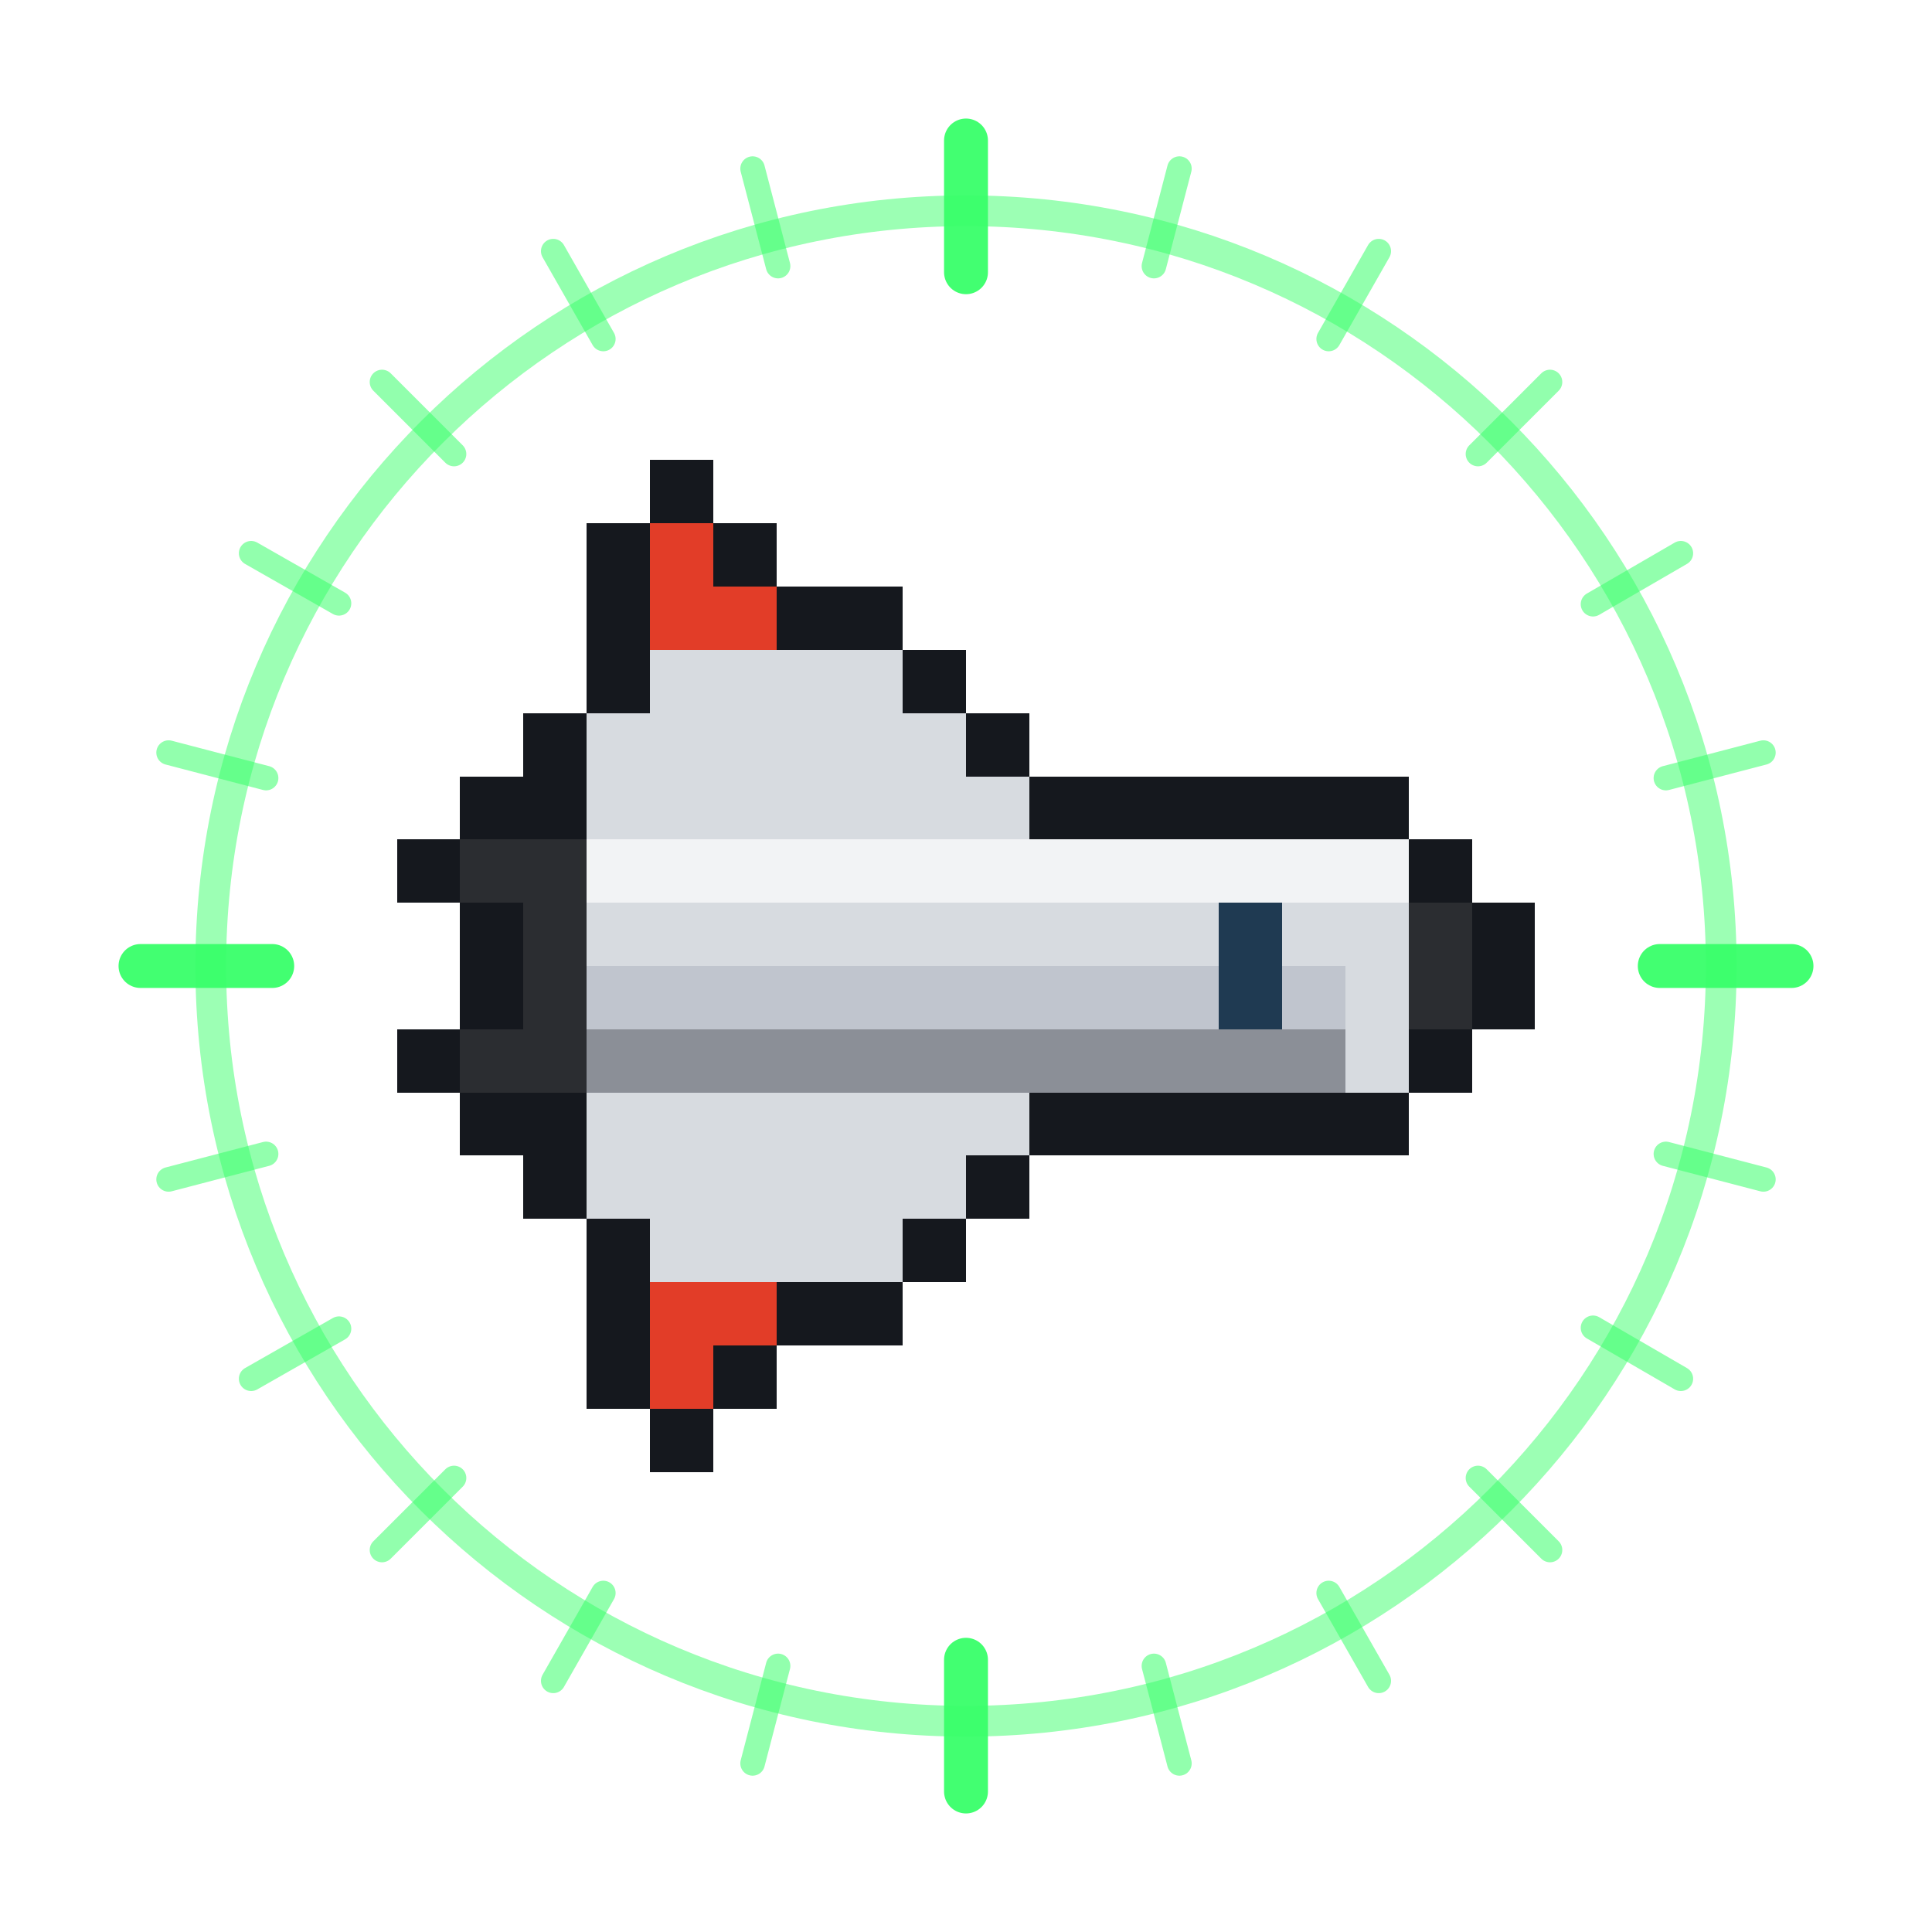
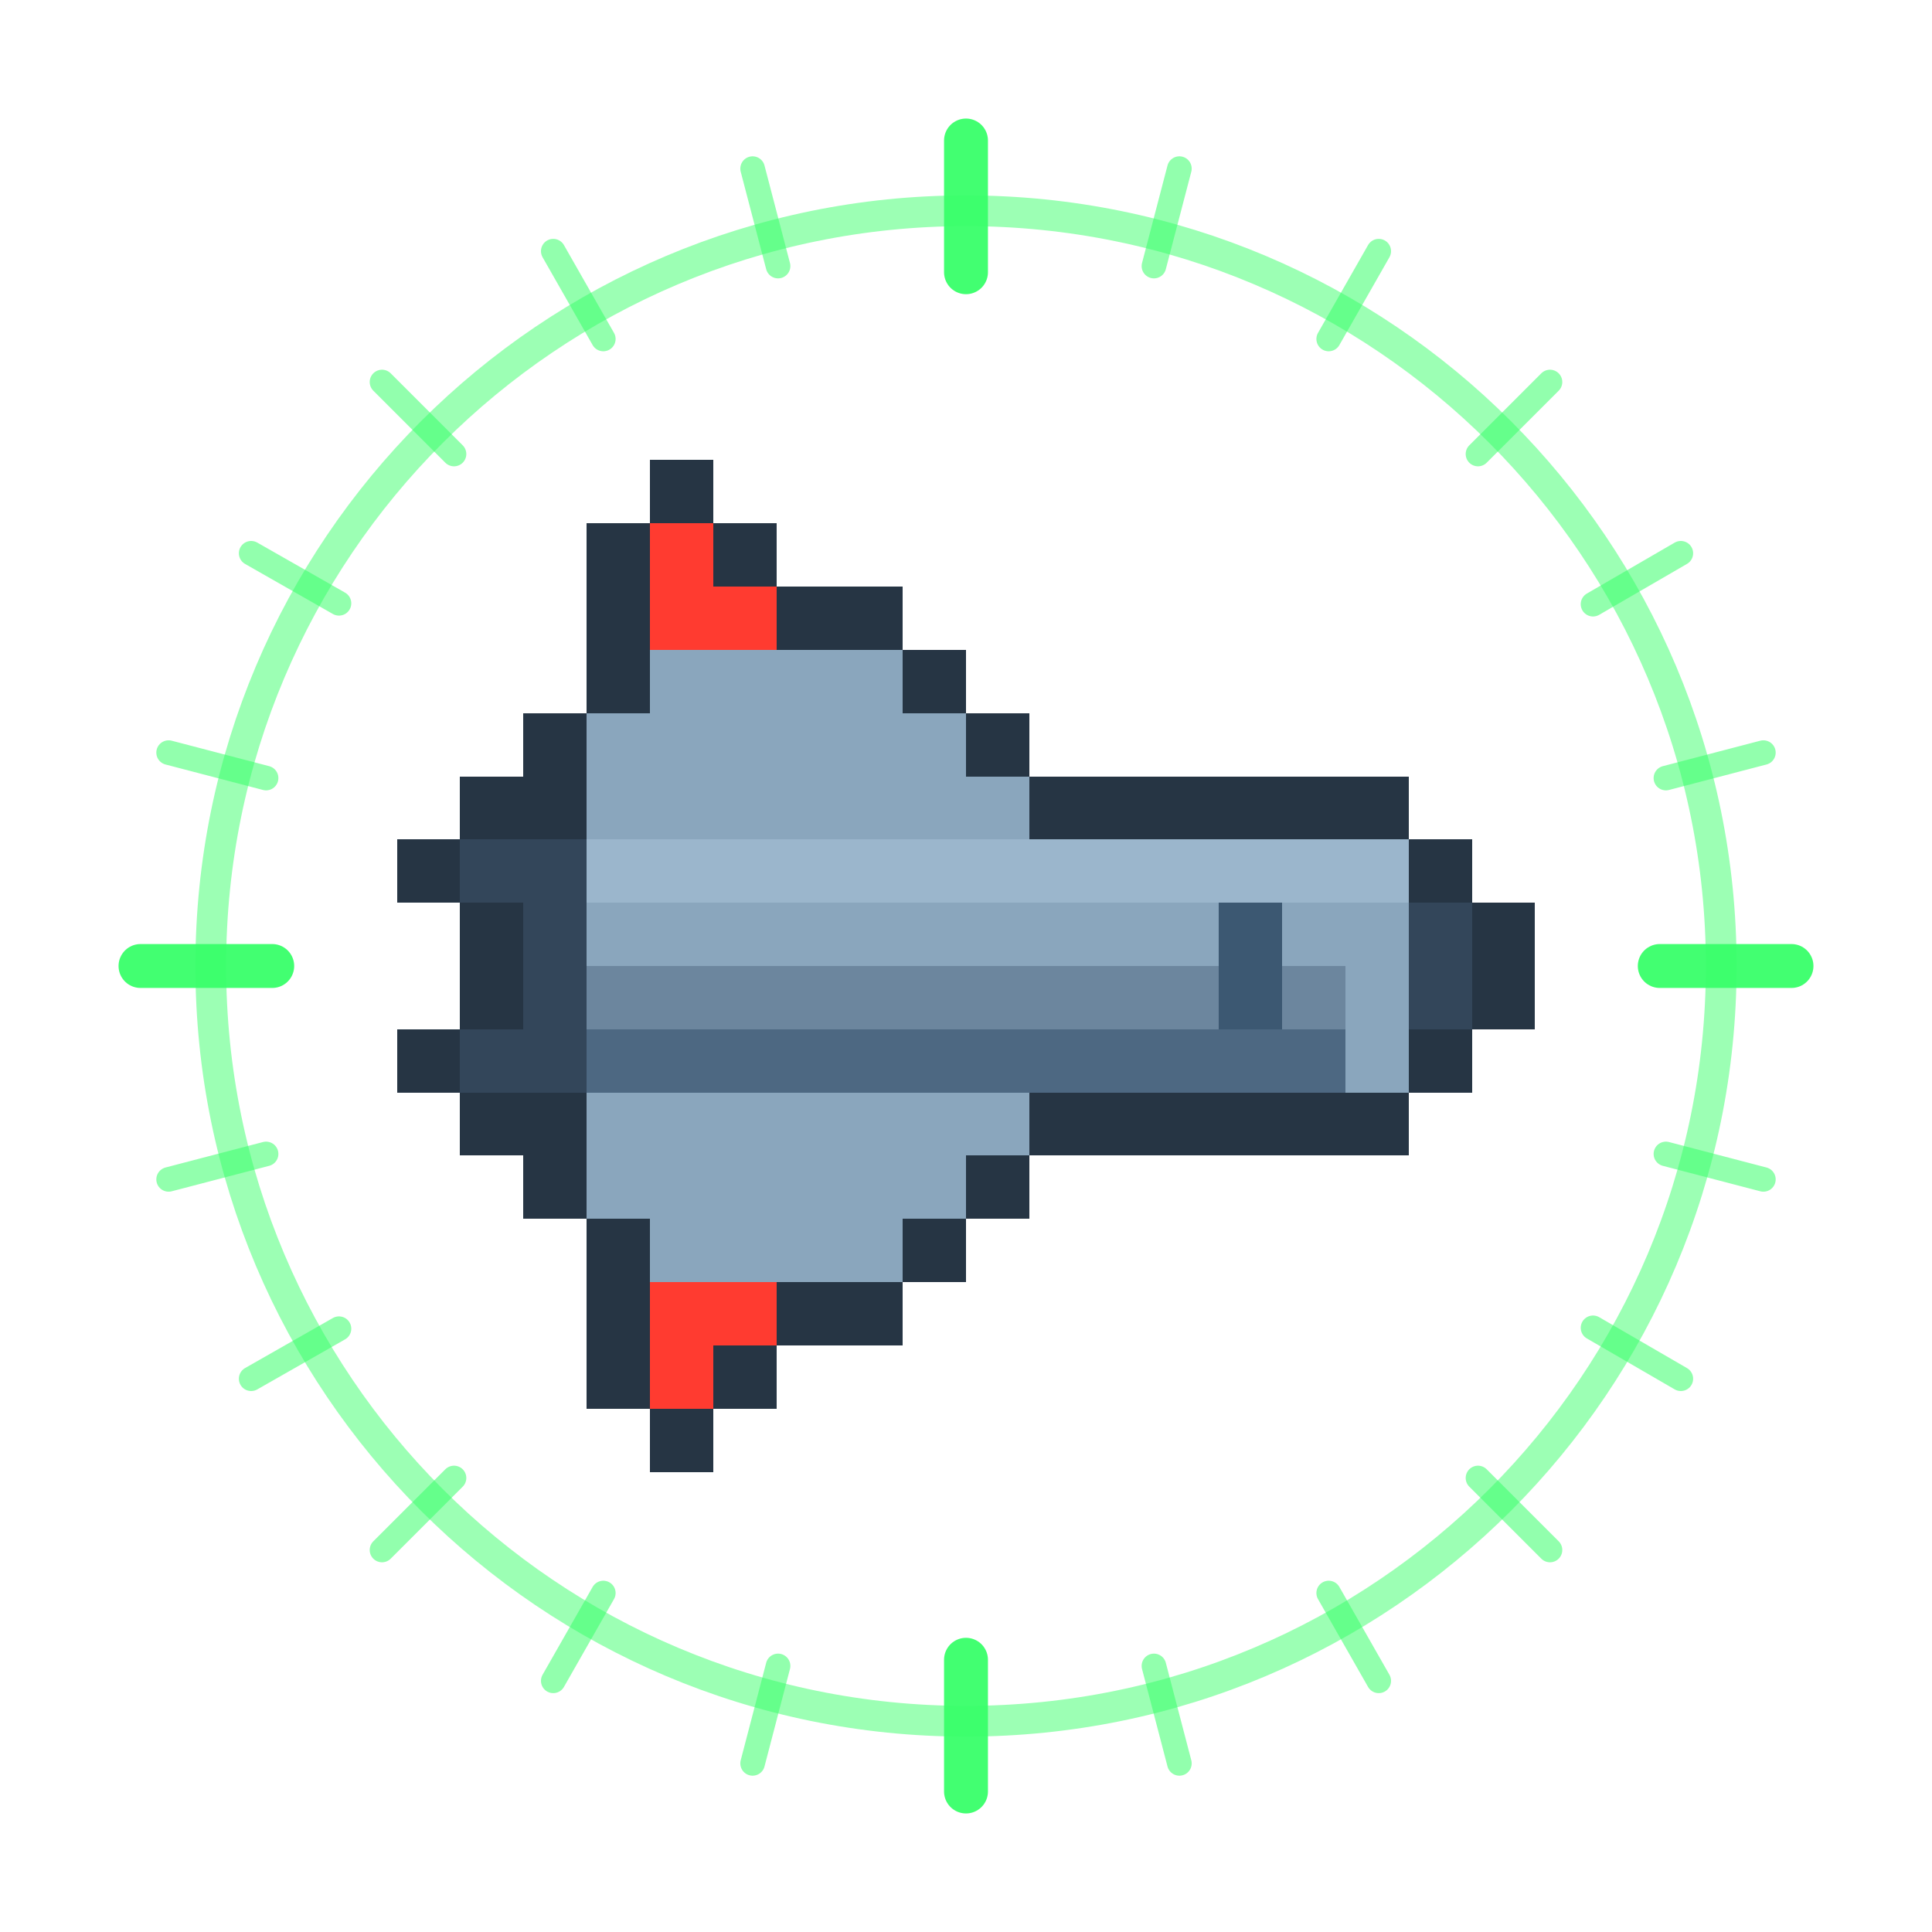
<svg xmlns="http://www.w3.org/2000/svg" viewBox="0 0 22 22">
  <circle cx="11" cy="11" r="8.6" fill="none" stroke="#39ff6a" stroke-width="0.35" opacity="0.5" shape-rendering="geometricPrecision" />
  <g shape-rendering="geometricPrecision">
    <line x1="11.00" y1="1.60" x2="11.00" y2="3.10" stroke="#39ff6a" stroke-width="0.5" stroke-linecap="round" opacity="0.95" />
    <line x1="13.43" y1="1.92" x2="13.14" y2="3.03" stroke="#39ff6a" stroke-width="0.28" stroke-linecap="round" opacity="0.55" />
    <line x1="15.70" y1="2.86" x2="15.13" y2="3.86" stroke="#39ff6a" stroke-width="0.28" stroke-linecap="round" opacity="0.55" />
    <line x1="17.65" y1="4.35" x2="16.83" y2="5.17" stroke="#39ff6a" stroke-width="0.28" stroke-linecap="round" opacity="0.55" />
    <line x1="19.14" y1="6.30" x2="18.14" y2="6.88" stroke="#39ff6a" stroke-width="0.28" stroke-linecap="round" opacity="0.55" />
    <line x1="20.08" y1="8.57" x2="18.97" y2="8.86" stroke="#39ff6a" stroke-width="0.28" stroke-linecap="round" opacity="0.55" />
    <line x1="20.40" y1="11.00" x2="18.90" y2="11.00" stroke="#39ff6a" stroke-width="0.5" stroke-linecap="round" opacity="0.95" />
    <line x1="20.08" y1="13.43" x2="18.97" y2="13.14" stroke="#39ff6a" stroke-width="0.28" stroke-linecap="round" opacity="0.55" />
    <line x1="19.14" y1="15.70" x2="18.14" y2="15.12" stroke="#39ff6a" stroke-width="0.28" stroke-linecap="round" opacity="0.55" />
    <line x1="17.65" y1="17.65" x2="16.83" y2="16.83" stroke="#39ff6a" stroke-width="0.28" stroke-linecap="round" opacity="0.55" />
    <line x1="15.70" y1="19.14" x2="15.13" y2="18.14" stroke="#39ff6a" stroke-width="0.28" stroke-linecap="round" opacity="0.55" />
    <line x1="13.43" y1="20.08" x2="13.14" y2="18.97" stroke="#39ff6a" stroke-width="0.28" stroke-linecap="round" opacity="0.55" />
    <line x1="11.00" y1="20.40" x2="11.00" y2="18.90" stroke="#39ff6a" stroke-width="0.5" stroke-linecap="round" opacity="0.95" />
    <line x1="8.57" y1="20.08" x2="8.86" y2="18.97" stroke="#39ff6a" stroke-width="0.28" stroke-linecap="round" opacity="0.55" />
    <line x1="6.30" y1="19.14" x2="6.87" y2="18.14" stroke="#39ff6a" stroke-width="0.28" stroke-linecap="round" opacity="0.55" />
    <line x1="4.35" y1="17.65" x2="5.17" y2="16.83" stroke="#39ff6a" stroke-width="0.28" stroke-linecap="round" opacity="0.55" />
    <line x1="2.86" y1="15.70" x2="3.86" y2="15.13" stroke="#39ff6a" stroke-width="0.28" stroke-linecap="round" opacity="0.55" />
    <line x1="1.92" y1="13.43" x2="3.03" y2="13.14" stroke="#39ff6a" stroke-width="0.28" stroke-linecap="round" opacity="0.55" />
    <line x1="1.60" y1="11.00" x2="3.10" y2="11.00" stroke="#39ff6a" stroke-width="0.5" stroke-linecap="round" opacity="0.95" />
    <line x1="1.92" y1="8.57" x2="3.03" y2="8.86" stroke="#39ff6a" stroke-width="0.28" stroke-linecap="round" opacity="0.55" />
    <line x1="2.86" y1="6.30" x2="3.86" y2="6.87" stroke="#39ff6a" stroke-width="0.28" stroke-linecap="round" opacity="0.55" />
    <line x1="4.35" y1="4.35" x2="5.17" y2="5.17" stroke="#39ff6a" stroke-width="0.28" stroke-linecap="round" opacity="0.55" />
    <line x1="6.30" y1="2.86" x2="6.87" y2="3.86" stroke="#39ff6a" stroke-width="0.28" stroke-linecap="round" opacity="0.55" />
    <line x1="8.57" y1="1.92" x2="8.86" y2="3.03" stroke="#39ff6a" stroke-width="0.28" stroke-linecap="round" opacity="0.55" />
  </g>
  <g transform="translate(4.520,5.240) scale(0.72)" shape-rendering="crispEdges">
-     <rect x="4" y="0" width="1" height="1" fill="#15181e" />
-     <rect x="3" y="1" width="1" height="1" fill="#15181e" />
-     <rect x="4" y="1" width="1" height="1" fill="#e23d28" />
-     <rect x="5" y="1" width="1" height="1" fill="#15181e" />
-     <rect x="3" y="2" width="1" height="1" fill="#15181e" />
-     <rect x="4" y="2" width="1" height="1" fill="#e23d28" />
-     <rect x="5" y="2" width="1" height="1" fill="#e23d28" />
-     <rect x="6" y="2" width="1" height="1" fill="#15181e" />
-     <rect x="7" y="2" width="1" height="1" fill="#15181e" />
-     <rect x="3" y="3" width="1" height="1" fill="#15181e" />
-     <rect x="4" y="3" width="1" height="1" fill="#d7dbe0" />
-     <rect x="5" y="3" width="1" height="1" fill="#d7dbe0" />
-     <rect x="6" y="3" width="1" height="1" fill="#d7dbe0" />
-     <rect x="7" y="3" width="1" height="1" fill="#d7dbe0" />
-     <rect x="8" y="3" width="1" height="1" fill="#15181e" />
-     <rect x="2" y="4" width="1" height="1" fill="#15181e" />
-     <rect x="3" y="4" width="1" height="1" fill="#d7dbe0" />
-     <rect x="4" y="4" width="1" height="1" fill="#d7dbe0" />
-     <rect x="5" y="4" width="1" height="1" fill="#d7dbe0" />
-     <rect x="6" y="4" width="1" height="1" fill="#d7dbe0" />
-     <rect x="7" y="4" width="1" height="1" fill="#d7dbe0" />
-     <rect x="8" y="4" width="1" height="1" fill="#d7dbe0" />
-     <rect x="9" y="4" width="1" height="1" fill="#15181e" />
-     <rect x="1" y="5" width="1" height="1" fill="#15181e" />
-     <rect x="2" y="5" width="1" height="1" fill="#15181e" />
-     <rect x="3" y="5" width="1" height="1" fill="#d7dbe0" />
-     <rect x="4" y="5" width="1" height="1" fill="#d7dbe0" />
-     <rect x="5" y="5" width="1" height="1" fill="#d7dbe0" />
-     <rect x="6" y="5" width="1" height="1" fill="#d7dbe0" />
-     <rect x="7" y="5" width="1" height="1" fill="#d7dbe0" />
-     <rect x="8" y="5" width="1" height="1" fill="#d7dbe0" />
-     <rect x="9" y="5" width="1" height="1" fill="#d7dbe0" />
-     <rect x="10" y="5" width="1" height="1" fill="#15181e" />
-     <rect x="11" y="5" width="1" height="1" fill="#15181e" />
-     <rect x="12" y="5" width="1" height="1" fill="#15181e" />
-     <rect x="13" y="5" width="1" height="1" fill="#15181e" />
-     <rect x="14" y="5" width="1" height="1" fill="#15181e" />
-     <rect x="15" y="5" width="1" height="1" fill="#15181e" />
-     <rect x="0" y="6" width="1" height="1" fill="#15181e" />
-     <rect x="1" y="6" width="1" height="1" fill="#2b2d31" />
-     <rect x="2" y="6" width="1" height="1" fill="#2b2d31" />
-     <rect x="3" y="6" width="1" height="1" fill="#f2f3f5" />
-     <rect x="4" y="6" width="1" height="1" fill="#f2f3f5" />
-     <rect x="5" y="6" width="1" height="1" fill="#f2f3f5" />
-     <rect x="6" y="6" width="1" height="1" fill="#f2f3f5" />
-     <rect x="7" y="6" width="1" height="1" fill="#f2f3f5" />
-     <rect x="8" y="6" width="1" height="1" fill="#f2f3f5" />
-     <rect x="9" y="6" width="1" height="1" fill="#f2f3f5" />
-     <rect x="10" y="6" width="1" height="1" fill="#f2f3f5" />
-     <rect x="11" y="6" width="1" height="1" fill="#f2f3f5" />
-     <rect x="12" y="6" width="1" height="1" fill="#f2f3f5" />
-     <rect x="13" y="6" width="1" height="1" fill="#f2f3f5" />
-     <rect x="14" y="6" width="1" height="1" fill="#f2f3f5" />
-     <rect x="15" y="6" width="1" height="1" fill="#f2f3f5" />
-     <rect x="16" y="6" width="1" height="1" fill="#15181e" />
-     <rect x="1" y="7" width="1" height="1" fill="#15181e" />
-     <rect x="2" y="7" width="1" height="1" fill="#2b2d31" />
-     <rect x="3" y="7" width="1" height="1" fill="#d7dbe0" />
-     <rect x="4" y="7" width="1" height="1" fill="#d7dbe0" />
-     <rect x="5" y="7" width="1" height="1" fill="#d7dbe0" />
-     <rect x="6" y="7" width="1" height="1" fill="#d7dbe0" />
-     <rect x="7" y="7" width="1" height="1" fill="#d7dbe0" />
-     <rect x="8" y="7" width="1" height="1" fill="#d7dbe0" />
-     <rect x="9" y="7" width="1" height="1" fill="#d7dbe0" />
-     <rect x="10" y="7" width="1" height="1" fill="#d7dbe0" />
-     <rect x="11" y="7" width="1" height="1" fill="#d7dbe0" />
-     <rect x="12" y="7" width="1" height="1" fill="#d7dbe0" />
-     <rect x="13" y="7" width="1" height="1" fill="#1f3a52" />
-     <rect x="14" y="7" width="1" height="1" fill="#d7dbe0" />
-     <rect x="15" y="7" width="1" height="1" fill="#d7dbe0" />
-     <rect x="16" y="7" width="1" height="1" fill="#2b2d31" />
-     <rect x="17" y="7" width="1" height="1" fill="#15181e" />
-     <rect x="1" y="8" width="1" height="1" fill="#15181e" />
-     <rect x="2" y="8" width="1" height="1" fill="#2b2d31" />
-     <rect x="3" y="8" width="1" height="1" fill="#c0c5ce" />
-     <rect x="4" y="8" width="1" height="1" fill="#c0c5ce" />
-     <rect x="5" y="8" width="1" height="1" fill="#c0c5ce" />
-     <rect x="6" y="8" width="1" height="1" fill="#c0c5ce" />
-     <rect x="7" y="8" width="1" height="1" fill="#c0c5ce" />
-     <rect x="8" y="8" width="1" height="1" fill="#c0c5ce" />
-     <rect x="9" y="8" width="1" height="1" fill="#c0c5ce" />
-     <rect x="10" y="8" width="1" height="1" fill="#c0c5ce" />
-     <rect x="11" y="8" width="1" height="1" fill="#c0c5ce" />
-     <rect x="12" y="8" width="1" height="1" fill="#c0c5ce" />
-     <rect x="13" y="8" width="1" height="1" fill="#1f3a52" />
-     <rect x="14" y="8" width="1" height="1" fill="#c0c5ce" />
-     <rect x="15" y="8" width="1" height="1" fill="#d7dbe0" />
-     <rect x="16" y="8" width="1" height="1" fill="#2b2d31" />
-     <rect x="17" y="8" width="1" height="1" fill="#15181e" />
-     <rect x="0" y="9" width="1" height="1" fill="#15181e" />
-     <rect x="1" y="9" width="1" height="1" fill="#2b2d31" />
-     <rect x="2" y="9" width="1" height="1" fill="#2b2d31" />
-     <rect x="3" y="9" width="1" height="1" fill="#8b8f97" />
-     <rect x="4" y="9" width="1" height="1" fill="#8b8f97" />
-     <rect x="5" y="9" width="1" height="1" fill="#8b8f97" />
-     <rect x="6" y="9" width="1" height="1" fill="#8b8f97" />
-     <rect x="7" y="9" width="1" height="1" fill="#8b8f97" />
-     <rect x="8" y="9" width="1" height="1" fill="#8b8f97" />
-     <rect x="9" y="9" width="1" height="1" fill="#8b8f97" />
-     <rect x="10" y="9" width="1" height="1" fill="#8b8f97" />
-     <rect x="11" y="9" width="1" height="1" fill="#8b8f97" />
-     <rect x="12" y="9" width="1" height="1" fill="#8b8f97" />
-     <rect x="13" y="9" width="1" height="1" fill="#8b8f97" />
-     <rect x="14" y="9" width="1" height="1" fill="#8b8f97" />
-     <rect x="15" y="9" width="1" height="1" fill="#d7dbe0" />
-     <rect x="16" y="9" width="1" height="1" fill="#15181e" />
-     <rect x="1" y="10" width="1" height="1" fill="#15181e" />
-     <rect x="2" y="10" width="1" height="1" fill="#15181e" />
-     <rect x="3" y="10" width="1" height="1" fill="#d7dbe0" />
-     <rect x="4" y="10" width="1" height="1" fill="#d7dbe0" />
-     <rect x="5" y="10" width="1" height="1" fill="#d7dbe0" />
-     <rect x="6" y="10" width="1" height="1" fill="#d7dbe0" />
-     <rect x="7" y="10" width="1" height="1" fill="#d7dbe0" />
-     <rect x="8" y="10" width="1" height="1" fill="#d7dbe0" />
-     <rect x="9" y="10" width="1" height="1" fill="#d7dbe0" />
-     <rect x="10" y="10" width="1" height="1" fill="#15181e" />
-     <rect x="11" y="10" width="1" height="1" fill="#15181e" />
-     <rect x="12" y="10" width="1" height="1" fill="#15181e" />
-     <rect x="13" y="10" width="1" height="1" fill="#15181e" />
-     <rect x="14" y="10" width="1" height="1" fill="#15181e" />
-     <rect x="15" y="10" width="1" height="1" fill="#15181e" />
-     <rect x="2" y="11" width="1" height="1" fill="#15181e" />
-     <rect x="3" y="11" width="1" height="1" fill="#d7dbe0" />
-     <rect x="4" y="11" width="1" height="1" fill="#d7dbe0" />
-     <rect x="5" y="11" width="1" height="1" fill="#d7dbe0" />
-     <rect x="6" y="11" width="1" height="1" fill="#d7dbe0" />
-     <rect x="7" y="11" width="1" height="1" fill="#d7dbe0" />
-     <rect x="8" y="11" width="1" height="1" fill="#d7dbe0" />
-     <rect x="9" y="11" width="1" height="1" fill="#15181e" />
-     <rect x="3" y="12" width="1" height="1" fill="#15181e" />
-     <rect x="4" y="12" width="1" height="1" fill="#d7dbe0" />
-     <rect x="5" y="12" width="1" height="1" fill="#d7dbe0" />
-     <rect x="6" y="12" width="1" height="1" fill="#d7dbe0" />
-     <rect x="7" y="12" width="1" height="1" fill="#d7dbe0" />
-     <rect x="8" y="12" width="1" height="1" fill="#15181e" />
-     <rect x="3" y="13" width="1" height="1" fill="#15181e" />
-     <rect x="4" y="13" width="1" height="1" fill="#e23d28" />
-     <rect x="5" y="13" width="1" height="1" fill="#e23d28" />
-     <rect x="6" y="13" width="1" height="1" fill="#15181e" />
-     <rect x="7" y="13" width="1" height="1" fill="#15181e" />
-     <rect x="3" y="14" width="1" height="1" fill="#15181e" />
-     <rect x="4" y="14" width="1" height="1" fill="#e23d28" />
-     <rect x="5" y="14" width="1" height="1" fill="#15181e" />
-     <rect x="4" y="15" width="1" height="1" fill="#15181e" />
+     <rect x="4" y="0" width="1" height="1" fill="#263544" />
+     <rect x="3" y="1" width="1" height="1" fill="#263544" />
+     <rect x="4" y="1" width="1" height="1" fill="#ff3b30" />
+     <rect x="5" y="1" width="1" height="1" fill="#263544" />
+     <rect x="3" y="2" width="1" height="1" fill="#263544" />
+     <rect x="4" y="2" width="1" height="1" fill="#ff3b30" />
+     <rect x="5" y="2" width="1" height="1" fill="#ff3b30" />
+     <rect x="6" y="2" width="1" height="1" fill="#263544" />
+     <rect x="7" y="2" width="1" height="1" fill="#263544" />
+     <rect x="3" y="3" width="1" height="1" fill="#263544" />
+     <rect x="4" y="3" width="1" height="1" fill="#8aa6bd" />
+     <rect x="5" y="3" width="1" height="1" fill="#8aa6bd" />
+     <rect x="6" y="3" width="1" height="1" fill="#8aa6bd" />
+     <rect x="7" y="3" width="1" height="1" fill="#8aa6bd" />
+     <rect x="8" y="3" width="1" height="1" fill="#263544" />
+     <rect x="2" y="4" width="1" height="1" fill="#263544" />
+     <rect x="3" y="4" width="1" height="1" fill="#8aa6bd" />
+     <rect x="4" y="4" width="1" height="1" fill="#8aa6bd" />
+     <rect x="5" y="4" width="1" height="1" fill="#8aa6bd" />
+     <rect x="6" y="4" width="1" height="1" fill="#8aa6bd" />
+     <rect x="7" y="4" width="1" height="1" fill="#8aa6bd" />
+     <rect x="8" y="4" width="1" height="1" fill="#8aa6bd" />
+     <rect x="9" y="4" width="1" height="1" fill="#263544" />
+     <rect x="1" y="5" width="1" height="1" fill="#263544" />
+     <rect x="2" y="5" width="1" height="1" fill="#263544" />
+     <rect x="3" y="5" width="1" height="1" fill="#8aa6bd" />
+     <rect x="4" y="5" width="1" height="1" fill="#8aa6bd" />
+     <rect x="5" y="5" width="1" height="1" fill="#8aa6bd" />
+     <rect x="6" y="5" width="1" height="1" fill="#8aa6bd" />
+     <rect x="7" y="5" width="1" height="1" fill="#8aa6bd" />
+     <rect x="8" y="5" width="1" height="1" fill="#8aa6bd" />
+     <rect x="9" y="5" width="1" height="1" fill="#8aa6bd" />
+     <rect x="10" y="5" width="1" height="1" fill="#263544" />
+     <rect x="11" y="5" width="1" height="1" fill="#263544" />
+     <rect x="12" y="5" width="1" height="1" fill="#263544" />
+     <rect x="13" y="5" width="1" height="1" fill="#263544" />
+     <rect x="14" y="5" width="1" height="1" fill="#263544" />
+     <rect x="15" y="5" width="1" height="1" fill="#263544" />
+     <rect x="0" y="6" width="1" height="1" fill="#263544" />
+     <rect x="1" y="6" width="1" height="1" fill="#33465a" />
+     <rect x="2" y="6" width="1" height="1" fill="#33465a" />
+     <rect x="3" y="6" width="1" height="1" fill="#9bb6cc" />
+     <rect x="4" y="6" width="1" height="1" fill="#9bb6cc" />
+     <rect x="5" y="6" width="1" height="1" fill="#9bb6cc" />
+     <rect x="6" y="6" width="1" height="1" fill="#9bb6cc" />
+     <rect x="7" y="6" width="1" height="1" fill="#9bb6cc" />
+     <rect x="8" y="6" width="1" height="1" fill="#9bb6cc" />
+     <rect x="9" y="6" width="1" height="1" fill="#9bb6cc" />
+     <rect x="10" y="6" width="1" height="1" fill="#9bb6cc" />
+     <rect x="11" y="6" width="1" height="1" fill="#9bb6cc" />
+     <rect x="12" y="6" width="1" height="1" fill="#9bb6cc" />
+     <rect x="13" y="6" width="1" height="1" fill="#9bb6cc" />
+     <rect x="14" y="6" width="1" height="1" fill="#9bb6cc" />
+     <rect x="15" y="6" width="1" height="1" fill="#9bb6cc" />
+     <rect x="16" y="6" width="1" height="1" fill="#263544" />
+     <rect x="1" y="7" width="1" height="1" fill="#263544" />
+     <rect x="2" y="7" width="1" height="1" fill="#33465a" />
+     <rect x="3" y="7" width="1" height="1" fill="#8aa6bd" />
+     <rect x="4" y="7" width="1" height="1" fill="#8aa6bd" />
+     <rect x="5" y="7" width="1" height="1" fill="#8aa6bd" />
+     <rect x="6" y="7" width="1" height="1" fill="#8aa6bd" />
+     <rect x="7" y="7" width="1" height="1" fill="#8aa6bd" />
+     <rect x="8" y="7" width="1" height="1" fill="#8aa6bd" />
+     <rect x="9" y="7" width="1" height="1" fill="#8aa6bd" />
+     <rect x="10" y="7" width="1" height="1" fill="#8aa6bd" />
+     <rect x="11" y="7" width="1" height="1" fill="#8aa6bd" />
+     <rect x="12" y="7" width="1" height="1" fill="#8aa6bd" />
+     <rect x="13" y="7" width="1" height="1" fill="#3c5872" />
+     <rect x="14" y="7" width="1" height="1" fill="#8aa6bd" />
+     <rect x="15" y="7" width="1" height="1" fill="#8aa6bd" />
+     <rect x="16" y="7" width="1" height="1" fill="#33465a" />
+     <rect x="17" y="7" width="1" height="1" fill="#263544" />
+     <rect x="1" y="8" width="1" height="1" fill="#263544" />
+     <rect x="2" y="8" width="1" height="1" fill="#33465a" />
+     <rect x="3" y="8" width="1" height="1" fill="#6c869e" />
+     <rect x="4" y="8" width="1" height="1" fill="#6c869e" />
+     <rect x="5" y="8" width="1" height="1" fill="#6c869e" />
+     <rect x="6" y="8" width="1" height="1" fill="#6c869e" />
+     <rect x="7" y="8" width="1" height="1" fill="#6c869e" />
+     <rect x="8" y="8" width="1" height="1" fill="#6c869e" />
+     <rect x="9" y="8" width="1" height="1" fill="#6c869e" />
+     <rect x="10" y="8" width="1" height="1" fill="#6c869e" />
+     <rect x="11" y="8" width="1" height="1" fill="#6c869e" />
+     <rect x="12" y="8" width="1" height="1" fill="#6c869e" />
+     <rect x="13" y="8" width="1" height="1" fill="#3c5872" />
+     <rect x="14" y="8" width="1" height="1" fill="#6c869e" />
+     <rect x="15" y="8" width="1" height="1" fill="#8aa6bd" />
+     <rect x="16" y="8" width="1" height="1" fill="#33465a" />
+     <rect x="17" y="8" width="1" height="1" fill="#263544" />
+     <rect x="0" y="9" width="1" height="1" fill="#263544" />
+     <rect x="1" y="9" width="1" height="1" fill="#33465a" />
+     <rect x="2" y="9" width="1" height="1" fill="#33465a" />
+     <rect x="3" y="9" width="1" height="1" fill="#4d6882" />
+     <rect x="4" y="9" width="1" height="1" fill="#4d6882" />
+     <rect x="5" y="9" width="1" height="1" fill="#4d6882" />
+     <rect x="6" y="9" width="1" height="1" fill="#4d6882" />
+     <rect x="7" y="9" width="1" height="1" fill="#4d6882" />
+     <rect x="8" y="9" width="1" height="1" fill="#4d6882" />
+     <rect x="9" y="9" width="1" height="1" fill="#4d6882" />
+     <rect x="10" y="9" width="1" height="1" fill="#4d6882" />
+     <rect x="11" y="9" width="1" height="1" fill="#4d6882" />
+     <rect x="12" y="9" width="1" height="1" fill="#4d6882" />
+     <rect x="13" y="9" width="1" height="1" fill="#4d6882" />
+     <rect x="14" y="9" width="1" height="1" fill="#4d6882" />
+     <rect x="15" y="9" width="1" height="1" fill="#8aa6bd" />
+     <rect x="16" y="9" width="1" height="1" fill="#263544" />
+     <rect x="1" y="10" width="1" height="1" fill="#263544" />
+     <rect x="2" y="10" width="1" height="1" fill="#263544" />
+     <rect x="3" y="10" width="1" height="1" fill="#8aa6bd" />
+     <rect x="4" y="10" width="1" height="1" fill="#8aa6bd" />
+     <rect x="5" y="10" width="1" height="1" fill="#8aa6bd" />
+     <rect x="6" y="10" width="1" height="1" fill="#8aa6bd" />
+     <rect x="7" y="10" width="1" height="1" fill="#8aa6bd" />
+     <rect x="8" y="10" width="1" height="1" fill="#8aa6bd" />
+     <rect x="9" y="10" width="1" height="1" fill="#8aa6bd" />
+     <rect x="10" y="10" width="1" height="1" fill="#263544" />
+     <rect x="11" y="10" width="1" height="1" fill="#263544" />
+     <rect x="12" y="10" width="1" height="1" fill="#263544" />
+     <rect x="13" y="10" width="1" height="1" fill="#263544" />
+     <rect x="14" y="10" width="1" height="1" fill="#263544" />
+     <rect x="15" y="10" width="1" height="1" fill="#263544" />
+     <rect x="2" y="11" width="1" height="1" fill="#263544" />
+     <rect x="3" y="11" width="1" height="1" fill="#8aa6bd" />
+     <rect x="4" y="11" width="1" height="1" fill="#8aa6bd" />
+     <rect x="5" y="11" width="1" height="1" fill="#8aa6bd" />
+     <rect x="6" y="11" width="1" height="1" fill="#8aa6bd" />
+     <rect x="7" y="11" width="1" height="1" fill="#8aa6bd" />
+     <rect x="8" y="11" width="1" height="1" fill="#8aa6bd" />
+     <rect x="9" y="11" width="1" height="1" fill="#263544" />
+     <rect x="3" y="12" width="1" height="1" fill="#263544" />
+     <rect x="4" y="12" width="1" height="1" fill="#8aa6bd" />
+     <rect x="5" y="12" width="1" height="1" fill="#8aa6bd" />
+     <rect x="6" y="12" width="1" height="1" fill="#8aa6bd" />
+     <rect x="7" y="12" width="1" height="1" fill="#8aa6bd" />
+     <rect x="8" y="12" width="1" height="1" fill="#263544" />
+     <rect x="3" y="13" width="1" height="1" fill="#263544" />
+     <rect x="4" y="13" width="1" height="1" fill="#ff3b30" />
+     <rect x="5" y="13" width="1" height="1" fill="#ff3b30" />
+     <rect x="6" y="13" width="1" height="1" fill="#263544" />
+     <rect x="7" y="13" width="1" height="1" fill="#263544" />
+     <rect x="3" y="14" width="1" height="1" fill="#263544" />
+     <rect x="4" y="14" width="1" height="1" fill="#ff3b30" />
+     <rect x="5" y="14" width="1" height="1" fill="#263544" />
+     <rect x="4" y="15" width="1" height="1" fill="#263544" />
  </g>
</svg>
